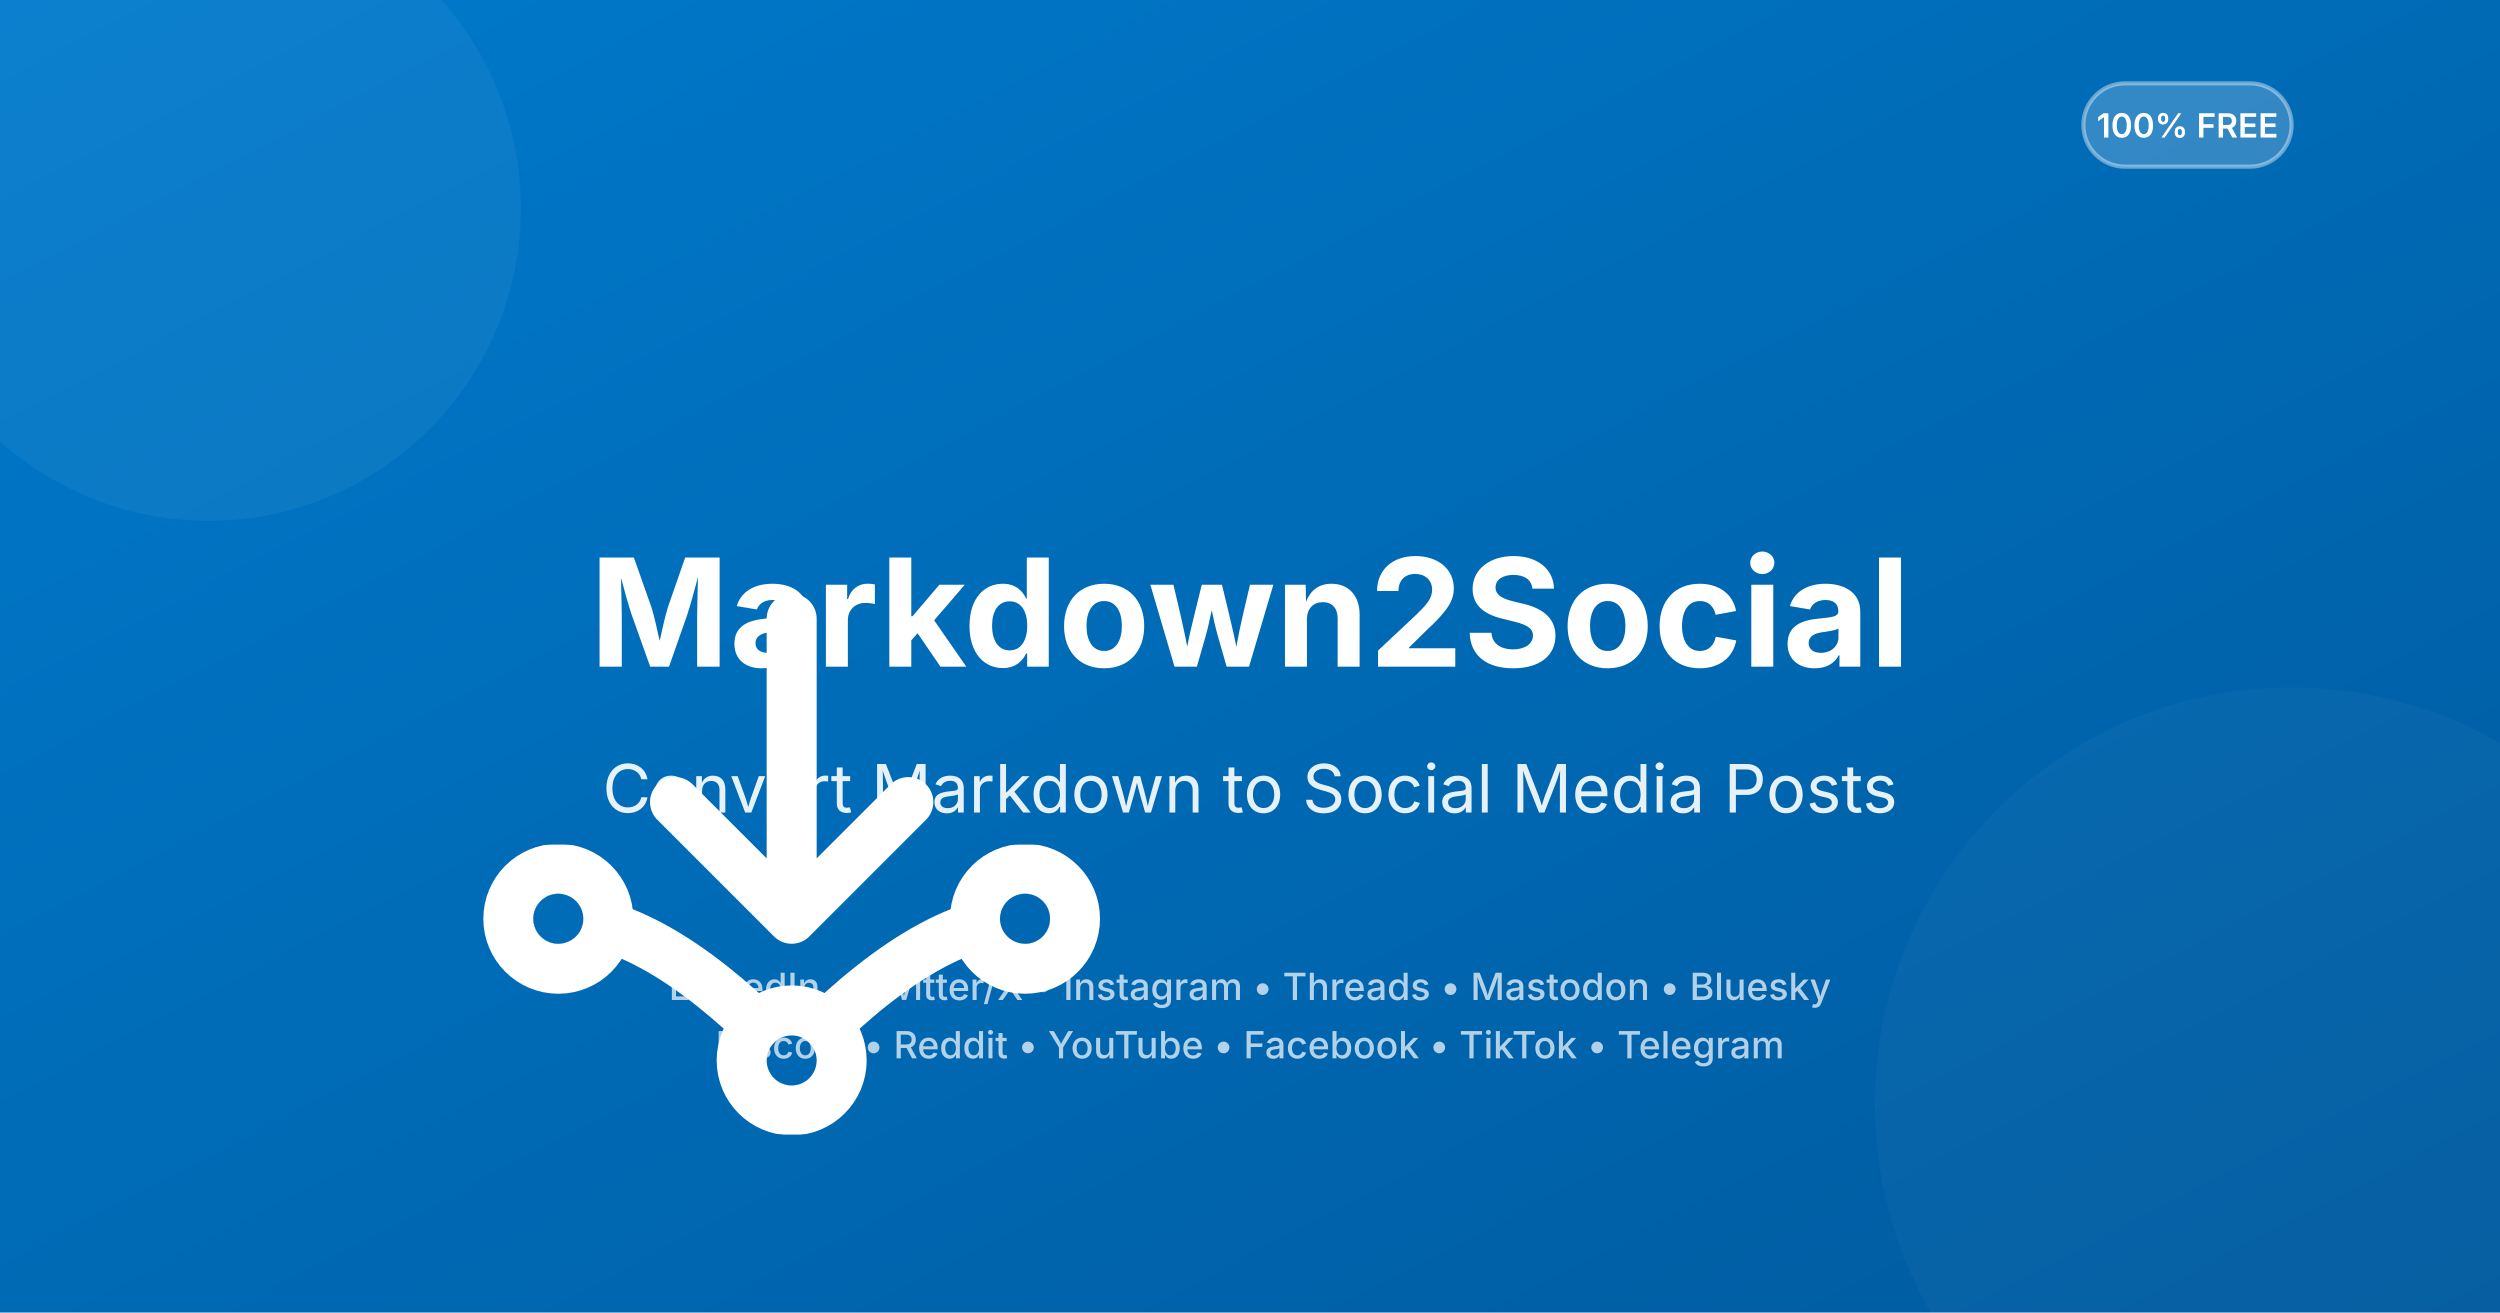
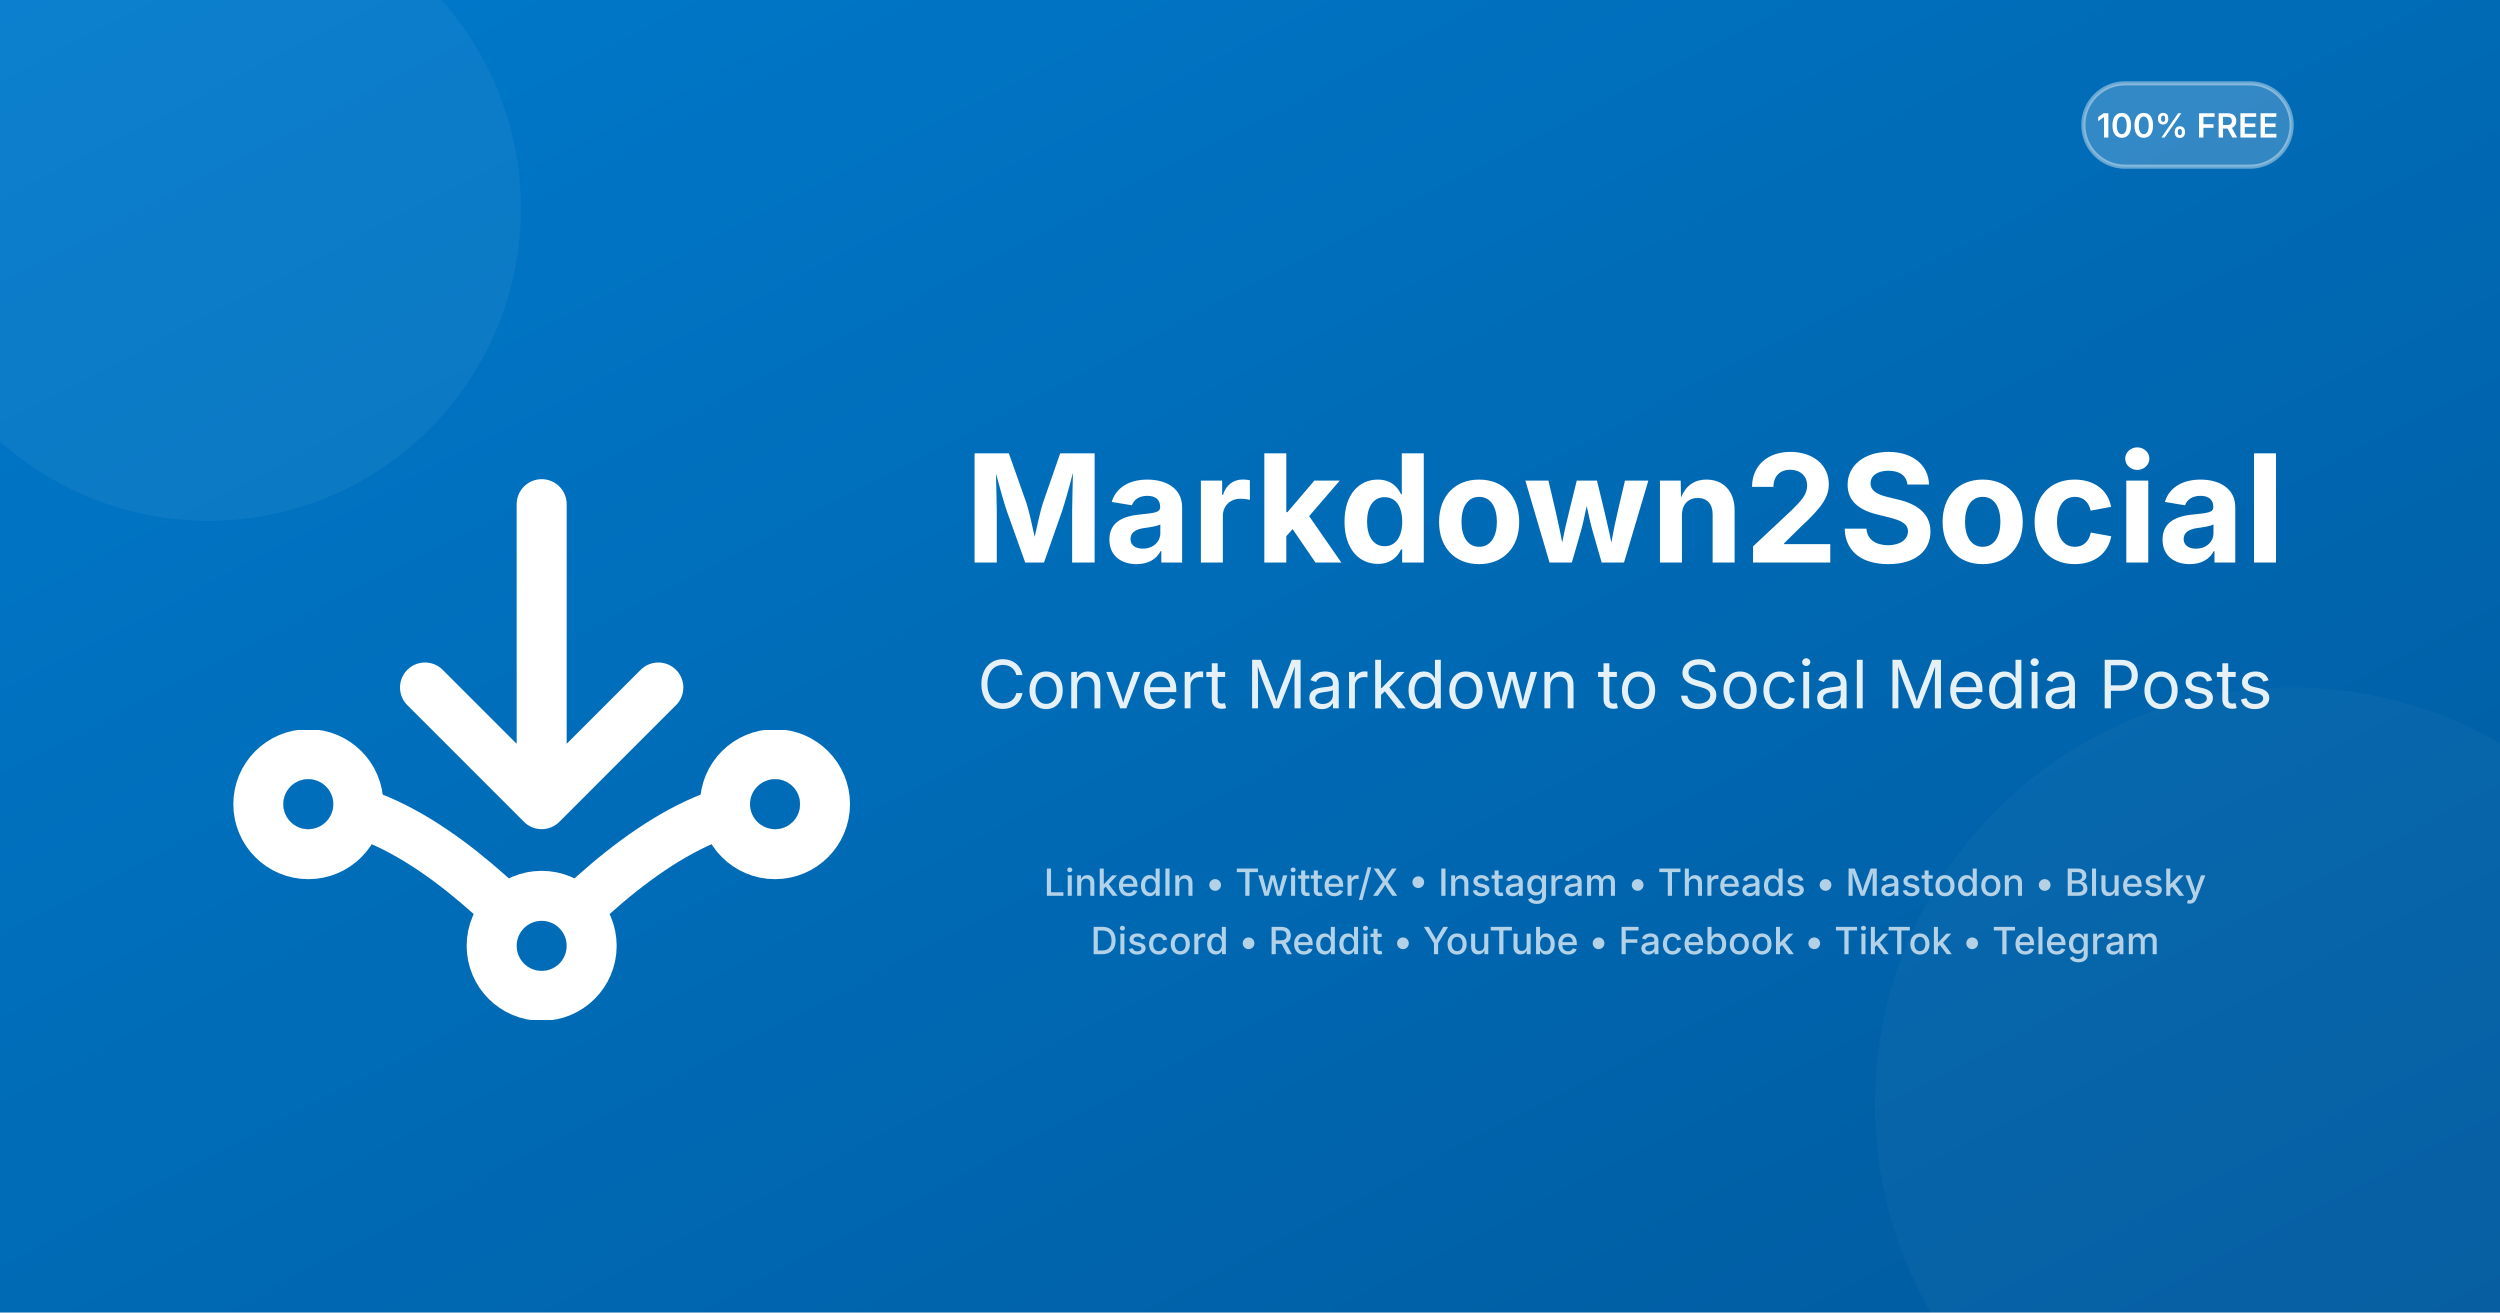
<svg xmlns="http://www.w3.org/2000/svg" viewBox="0 0 1200 630" width="1200" height="630">
  <defs>
    <linearGradient id="bg-gradient" x1="0%" y1="0%" x2="100%" y2="100%">
      <stop offset="0%" style="stop-color:#007acc;stop-opacity:1" />
      <stop offset="100%" style="stop-color:#005a9e;stop-opacity:1" />
    </linearGradient>
    <mask id="ring-holes">
      <rect width="200" height="200" fill="white" />
      <circle cx="44" cy="113" r="6" fill="black" />
      <circle cx="156" cy="113" r="6" fill="black" />
      <circle cx="100" cy="147" r="6" fill="black" />
    </mask>
  </defs>
  <rect width="1200" height="630" fill="url(#bg-gradient)" />
  <circle cx="100" cy="100" r="150" fill="rgba(255,255,255,0.05)" />
  <circle cx="1100" cy="530" r="200" fill="rgba(255,255,255,0.03)" />
-   <g transform="translate(180, 215) scale(2)" stroke="#ffffff" stroke-width="12" fill="none" stroke-linecap="round" stroke-linejoin="round">
+   <g transform="translate(60, 160) scale(2)" stroke="#ffffff" stroke-width="12" fill="none" stroke-linecap="round" stroke-linejoin="round">
    <path d="M 100 41 L 100 113 M 72 85 L 100 113 L 128 85" />
    <g mask="url(#ring-holes)">
      <path d="M 44 113 C 64 113, 85 131, 100 147" />
      <path d="M 156 113 C 136 113, 115 131, 100 147" />
      <circle cx="44" cy="113" r="12" />
      <circle cx="156" cy="113" r="12" />
      <circle cx="100" cy="147" r="12" />
    </g>
  </g>
-   <text x="600" y="320" font-family="system-ui, -apple-system, sans-serif" font-size="72" font-weight="700" fill="#ffffff" text-anchor="middle">Markdown2Social</text>
-   <text x="600" y="390" font-family="system-ui, -apple-system, sans-serif" font-size="32" font-weight="400" fill="rgba(255,255,255,0.9)" text-anchor="middle">Convert Markdown to Social Media Posts</text>
-   <g transform="translate(600, 480)" text-anchor="middle">
+   <text x="780" y="270" font-family="system-ui, -apple-system, sans-serif" font-size="72" font-weight="700" fill="#ffffff" text-anchor="middle">Markdown2Social</text>
+   <text x="780" y="340" font-family="system-ui, -apple-system, sans-serif" font-size="32" font-weight="400" fill="rgba(255,255,255,0.9)" text-anchor="middle">Convert Markdown to Social Media Posts</text>
+   <g transform="translate(780, 430)" text-anchor="middle">
    <text x="0" y="0" font-family="system-ui, -apple-system, sans-serif" font-size="18" font-weight="500" fill="rgba(255,255,255,0.7)">LinkedIn • Twitter/X • Instagram • Threads • Mastodon • Bluesky</text>
    <text x="0" y="28" font-family="system-ui, -apple-system, sans-serif" font-size="18" font-weight="500" fill="rgba(255,255,255,0.7)">Discord • Reddit • YouTube • Facebook • TikTok • Telegram</text>
  </g>
  <g transform="translate(1080, 60)">
    <rect x="-80" y="-20" width="100" height="40" rx="20" fill="rgba(255,255,255,0.2)" stroke="rgba(255,255,255,0.4)" stroke-width="2" />
    <text x="-30" y="6" font-family="system-ui, -apple-system, sans-serif" font-size="16" font-weight="600" fill="#ffffff" text-anchor="middle">100% FREE</text>
  </g>
</svg>
